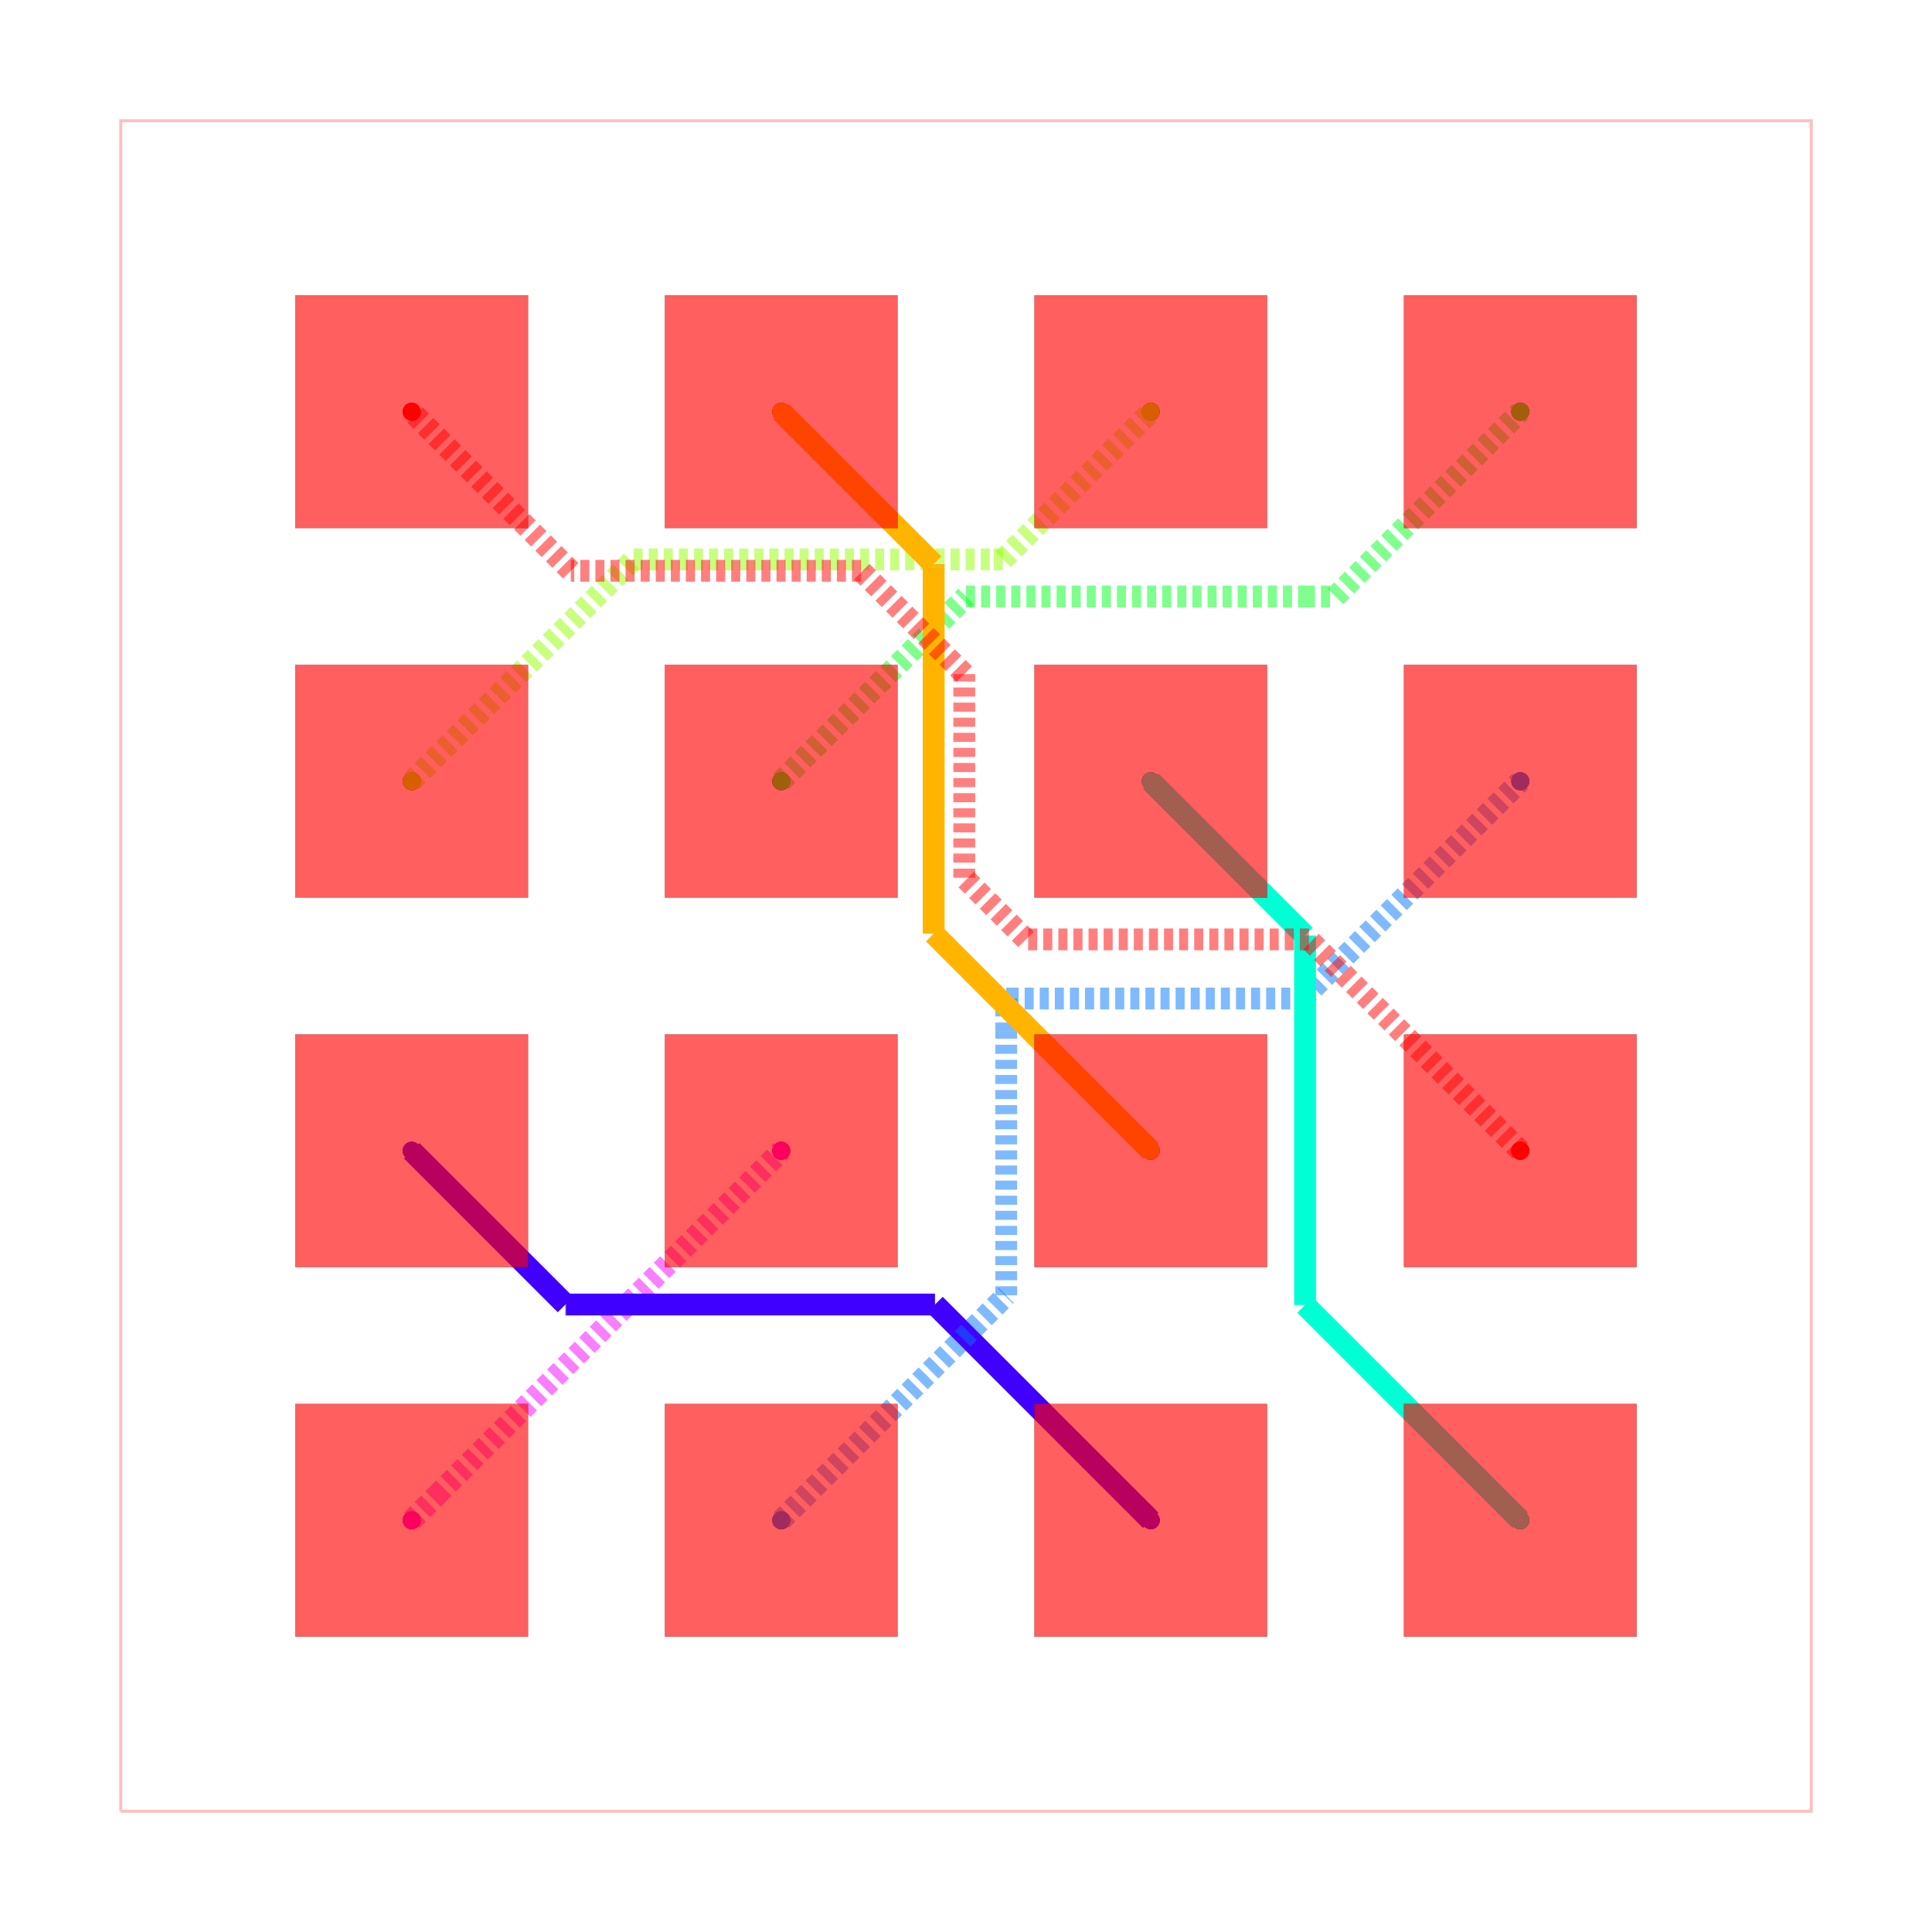
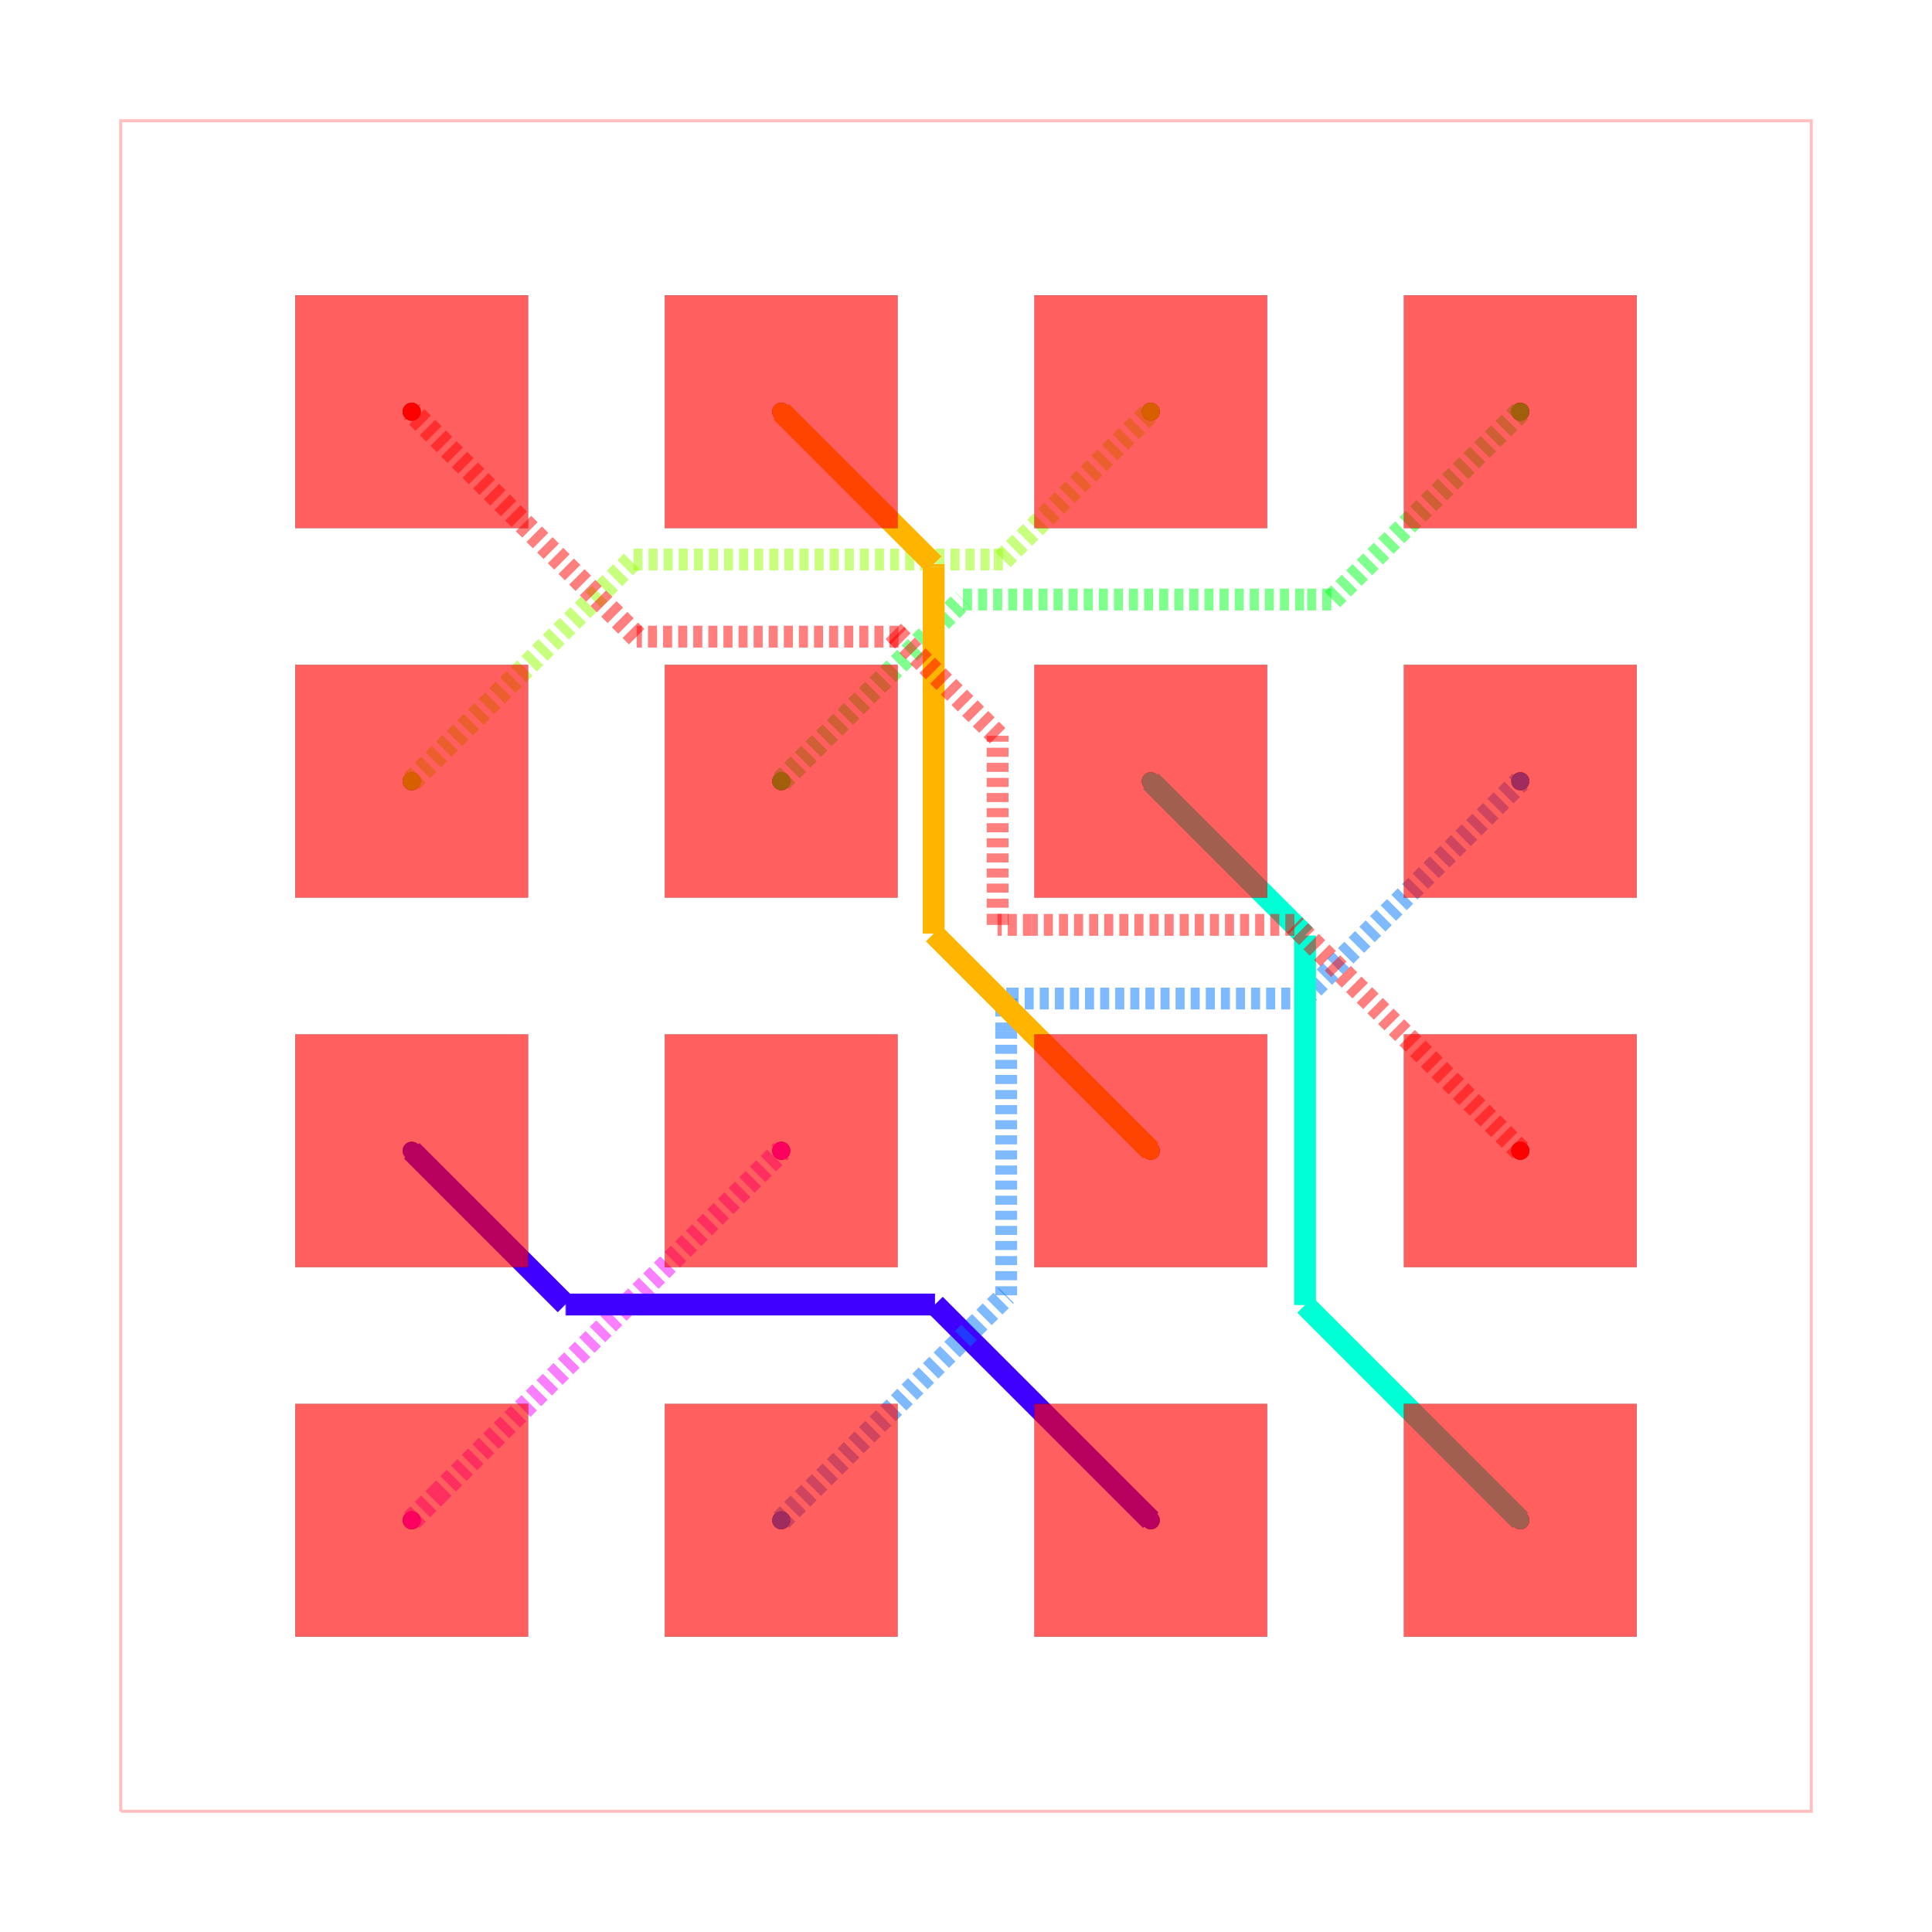
<svg xmlns="http://www.w3.org/2000/svg" width="640" height="640" viewBox="0 0 640 640">
  <rect width="100%" height="100%" fill="white" />
  <g>
    <circle data-type="point" data-label="source_net_0 pcb_port_0" data-x="-3.81" data-y="3.81" cx="136.386" cy="136.386" r="3" fill="black" />
  </g>
  <g>
    <circle data-type="point" data-label="source_net_0 pcb_port_11" data-x="3.81" data-y="-1.27" cx="503.614" cy="381.205" r="3" fill="black" />
  </g>
  <g>
    <circle data-type="point" data-label="source_net_1 pcb_port_1" data-x="-1.27" data-y="3.81" cx="258.795" cy="136.386" r="3" fill="black" />
  </g>
  <g>
    <circle data-type="point" data-label="source_net_1 pcb_port_10" data-x="1.27" data-y="-1.27" cx="381.205" cy="381.205" r="3" fill="black" />
  </g>
  <g>
    <circle data-type="point" data-label="source_net_2 pcb_port_2" data-x="1.27" data-y="3.81" cx="381.205" cy="136.386" r="3" fill="black" />
  </g>
  <g>
    <circle data-type="point" data-label="source_net_2 pcb_port_4" data-x="-3.81" data-y="1.27" cx="136.386" cy="258.795" r="3" fill="black" />
  </g>
  <g>
    <circle data-type="point" data-label="source_net_3 pcb_port_3" data-x="3.81" data-y="3.81" cx="503.614" cy="136.386" r="3" fill="black" />
  </g>
  <g>
    <circle data-type="point" data-label="source_net_3 pcb_port_5" data-x="-1.27" data-y="1.27" cx="258.795" cy="258.795" r="3" fill="black" />
  </g>
  <g>
    <circle data-type="point" data-label="source_net_4 pcb_port_6" data-x="1.27" data-y="1.27" cx="381.205" cy="258.795" r="3" fill="black" />
  </g>
  <g>
    <circle data-type="point" data-label="source_net_4 pcb_port_15" data-x="3.81" data-y="-3.81" cx="503.614" cy="503.614" r="3" fill="black" />
  </g>
  <g>
    <circle data-type="point" data-label="source_net_5 pcb_port_7" data-x="3.81" data-y="1.27" cx="503.614" cy="258.795" r="3" fill="black" />
  </g>
  <g>
    <circle data-type="point" data-label="source_net_5 pcb_port_13" data-x="-1.27" data-y="-3.81" cx="258.795" cy="503.614" r="3" fill="black" />
  </g>
  <g>
    <circle data-type="point" data-label="source_net_6 pcb_port_8" data-x="-3.81" data-y="-1.27" cx="136.386" cy="381.205" r="3" fill="black" />
  </g>
  <g>
    <circle data-type="point" data-label="source_net_6 pcb_port_14" data-x="1.27" data-y="-3.81" cx="381.205" cy="503.614" r="3" fill="black" />
  </g>
  <g>
    <circle data-type="point" data-label="source_net_7 pcb_port_9" data-x="-1.27" data-y="-1.27" cx="258.795" cy="381.205" r="3" fill="black" />
  </g>
  <g>
    <circle data-type="point" data-label="source_net_7 pcb_port_12" data-x="-3.81" data-y="-3.81" cx="136.386" cy="503.614" r="3" fill="black" />
  </g>
  <g>
    <circle data-type="point" data-label="source_net_0 (top,inner1,inner2,bottom)" data-x="-3.81" data-y="3.81" cx="136.386" cy="136.386" r="3" fill="hsl(0, 100%, 50%)" />
  </g>
  <g>
    <circle data-type="point" data-label="source_net_0 (top,inner1,inner2,bottom)" data-x="3.81" data-y="-1.27" cx="503.614" cy="381.205" r="3" fill="hsl(0, 100%, 50%)" />
  </g>
  <g>
    <circle data-type="point" data-label="source_net_1 (top,inner1,inner2,bottom)" data-x="-1.27" data-y="3.81" cx="258.795" cy="136.386" r="3" fill="hsl(42.5, 100%, 50%)" />
  </g>
  <g>
    <circle data-type="point" data-label="source_net_1 (top,inner1,inner2,bottom)" data-x="1.27" data-y="-1.27" cx="381.205" cy="381.205" r="3" fill="hsl(42.5, 100%, 50%)" />
  </g>
  <g>
    <circle data-type="point" data-label="source_net_2 (top,inner1,inner2,bottom)" data-x="1.27" data-y="3.81" cx="381.205" cy="136.386" r="3" fill="hsl(85, 100%, 50%)" />
  </g>
  <g>
    <circle data-type="point" data-label="source_net_2 (top,inner1,inner2,bottom)" data-x="-3.81" data-y="1.27" cx="136.386" cy="258.795" r="3" fill="hsl(85, 100%, 50%)" />
  </g>
  <g>
    <circle data-type="point" data-label="source_net_3 (top,inner1,inner2,bottom)" data-x="3.81" data-y="3.81" cx="503.614" cy="136.386" r="3" fill="hsl(127.5, 100%, 50%)" />
  </g>
  <g>
    <circle data-type="point" data-label="source_net_3 (top,inner1,inner2,bottom)" data-x="-1.27" data-y="1.27" cx="258.795" cy="258.795" r="3" fill="hsl(127.5, 100%, 50%)" />
  </g>
  <g>
    <circle data-type="point" data-label="source_net_4 (top,inner1,inner2,bottom)" data-x="1.27" data-y="1.27" cx="381.205" cy="258.795" r="3" fill="hsl(170, 100%, 50%)" />
  </g>
  <g>
    <circle data-type="point" data-label="source_net_4 (top,inner1,inner2,bottom)" data-x="3.81" data-y="-3.81" cx="503.614" cy="503.614" r="3" fill="hsl(170, 100%, 50%)" />
  </g>
  <g>
    <circle data-type="point" data-label="source_net_5 (top,inner1,inner2,bottom)" data-x="3.81" data-y="1.27" cx="503.614" cy="258.795" r="3" fill="hsl(212.5, 100%, 50%)" />
  </g>
  <g>
    <circle data-type="point" data-label="source_net_5 (top,inner1,inner2,bottom)" data-x="-1.27" data-y="-3.81" cx="258.795" cy="503.614" r="3" fill="hsl(212.5, 100%, 50%)" />
  </g>
  <g>
    <circle data-type="point" data-label="source_net_6 (top,inner1,inner2,bottom)" data-x="-3.81" data-y="-1.27" cx="136.386" cy="381.205" r="3" fill="hsl(255, 100%, 50%)" />
  </g>
  <g>
    <circle data-type="point" data-label="source_net_6 (top,inner1,inner2,bottom)" data-x="1.27" data-y="-3.81" cx="381.205" cy="503.614" r="3" fill="hsl(255, 100%, 50%)" />
  </g>
  <g>
    <circle data-type="point" data-label="source_net_7 (top,inner1,inner2,bottom)" data-x="-1.27" data-y="-1.27" cx="258.795" cy="381.205" r="3" fill="hsl(297.5, 100%, 50%)" />
  </g>
  <g>
    <circle data-type="point" data-label="source_net_7 (top,inner1,inner2,bottom)" data-x="-3.81" data-y="-3.81" cx="136.386" cy="503.614" r="3" fill="hsl(297.5, 100%, 50%)" />
  </g>
  <g>
    <polyline data-points="-5.8100000000000005,-5.8100000000000005 5.8100000000000005,-5.8100000000000005 5.8100000000000005,5.8100000000000005 -5.8100000000000005,5.8100000000000005 -5.8100000000000005,-5.8100000000000005" data-type="line" data-label="" points="40,600 600,600 600,40 40,40 40,600" fill="none" stroke="rgba(255,0,0,0.25)" stroke-width="1px" />
  </g>
  <g>
    <polyline data-points="-3.81,-3.81 -3.81,-3.81" data-type="line" data-label="" points="136.386,503.614 136.386,503.614" fill="none" stroke="rgba(242,0,255,0.5)" stroke-width="7.229" stroke-dasharray="3 2" />
  </g>
  <g>
    <polyline data-points="-3.81,-3.81 -3.6332282258262074,-3.6332282258262074" data-type="line" data-label="" points="136.386,503.614 144.905,495.095" fill="none" stroke="rgba(242,0,255,0.5)" stroke-width="7.229" stroke-dasharray="3 2" />
  </g>
  <g>
    <polyline data-points="-3.6332282258262074,-3.6332282258262074 -3.6332282258262074,-3.6332282258262074" data-type="line" data-label="" points="144.905,495.095 144.905,495.095" fill="none" stroke="rgba(242,0,255,0.5)" stroke-width="7.229" stroke-dasharray="3 2" />
  </g>
  <g>
    <polyline data-points="-3.6332282258262074,-3.6332282258262074 -1.27,-1.27" data-type="line" data-label="" points="144.905,495.095 258.795,381.205" fill="none" stroke="rgba(242,0,255,0.5)" stroke-width="7.229" stroke-dasharray="3 2" />
  </g>
  <g>
    <polyline data-points="1.27,-3.81 -0.2130849889956945,-2.3269150110043055" data-type="line" data-label="" points="381.205,503.614 309.731,432.14" fill="none" stroke="hsl(255, 100%, 50%)" stroke-width="7.229" />
  </g>
  <g>
    <polyline data-points="-0.2130849889956945,-2.3269150110043055 -2.748090736388127,-2.3269150110043055" data-type="line" data-label="" points="309.731,432.14 187.562,432.14" fill="none" stroke="hsl(255, 100%, 50%)" stroke-width="7.229" />
  </g>
  <g>
    <polyline data-points="-2.748090736388127,-2.3269150110043055 -2.7530849889956945,-2.3269150110043055" data-type="line" data-label="" points="187.562,432.14 187.321,432.14" fill="none" stroke="hsl(255, 100%, 50%)" stroke-width="7.229" />
  </g>
  <g>
    <polyline data-points="-2.7530849889956945,-2.3269150110043055 -3.81,-1.27" data-type="line" data-label="" points="187.321,432.14 136.386,381.205" fill="none" stroke="hsl(255, 100%, 50%)" stroke-width="7.229" />
  </g>
  <g>
    <polyline data-points="-1.27,-3.81 0.2764037384543867,-2.2635962615456133" data-type="line" data-label="" points="258.795,503.614 333.321,429.089" fill="none" stroke="rgba(0,119,255,0.5)" stroke-width="7.229" stroke-dasharray="3 2" />
  </g>
  <g>
    <polyline data-points="0.2764037384543867,-2.2635962615456133 0.2764037384543867,-0.450630272254092" data-type="line" data-label="" points="333.321,429.089 333.321,341.717" fill="none" stroke="rgba(0,119,255,0.5)" stroke-width="7.229" stroke-dasharray="3 2" />
  </g>
  <g>
    <polyline data-points="0.2764037384543867,-0.450630272254092 0.2764037384543867,-0.22359626154561374" data-type="line" data-label="" points="333.321,341.717 333.321,330.776" fill="none" stroke="rgba(0,119,255,0.5)" stroke-width="7.229" stroke-dasharray="3 2" />
  </g>
  <g>
    <polyline data-points="0.2764037384543867,-0.22359626154561374 0.29935634837186226,-0.22359626154561374" data-type="line" data-label="" points="333.321,330.776 334.427,330.776" fill="none" stroke="rgba(0,119,255,0.5)" stroke-width="7.229" stroke-dasharray="3 2" />
  </g>
  <g>
    <polyline data-points="0.29935634837186226,-0.22359626154561374 2.3164037384543863,-0.22359626154561374" data-type="line" data-label="" points="334.427,330.776 431.634,330.776" fill="none" stroke="rgba(0,119,255,0.5)" stroke-width="7.229" stroke-dasharray="3 2" />
  </g>
  <g>
    <polyline data-points="2.3164037384543863,-0.22359626154561374 3.81,1.27" data-type="line" data-label="" points="431.634,330.776 503.614,258.795" fill="none" stroke="rgba(0,119,255,0.5)" stroke-width="7.229" stroke-dasharray="3 2" />
  </g>
  <g>
-     <polyline data-points="3.81,-3.81 2.330451321508649,-2.330451321508649" data-type="line" data-label="" points="503.614,503.614 432.311,432.311" fill="none" stroke="hsl(170, 100%, 50%)" stroke-width="7.229" />
-   </g>
-   <g>
-     <polyline data-points="2.330451321508649,-2.330451321508649 2.330451321508649,0.20954867849135106" data-type="line" data-label="" points="432.311,432.311 432.311,309.901" fill="none" stroke="hsl(170, 100%, 50%)" stroke-width="7.229" />
-   </g>
-   <g>
-     <polyline data-points="2.330451321508649,0.20954867849135106 2.330451321508649,0.20954867849135106" data-type="line" data-label="" points="432.311,309.901 432.311,309.901" fill="none" stroke="hsl(170, 100%, 50%)" stroke-width="7.229" />
-   </g>
-   <g>
-     <polyline data-points="2.330451321508649,0.20954867849135106 1.27,1.27" data-type="line" data-label="" points="432.311,309.901 381.205,258.795" fill="none" stroke="hsl(170, 100%, 50%)" stroke-width="7.229" />
-   </g>
-   <g>
-     <polyline data-points="-1.27,1.27 0,2.54" data-type="line" data-label="" points="258.795,258.795 320,197.59" fill="none" stroke="rgba(0,255,30,0.5)" stroke-width="7.229" stroke-dasharray="3 2" />
-   </g>
-   <g>
-     <polyline data-points="0,2.54 2.336415311571351,2.54" data-type="line" data-label="" points="320,197.59 432.598,197.59" fill="none" stroke="rgba(0,255,30,0.5)" stroke-width="7.229" stroke-dasharray="3 2" />
-   </g>
-   <g>
-     <polyline data-points="2.336415311571351,2.54 2.54,2.54" data-type="line" data-label="" points="432.598,197.59 442.41,197.59" fill="none" stroke="rgba(0,255,30,0.5)" stroke-width="7.229" stroke-dasharray="3 2" />
-   </g>
-   <g>
-     <polyline data-points="2.54,2.54 3.81,3.81" data-type="line" data-label="" points="442.41,197.59 503.614,136.386" fill="none" stroke="rgba(0,255,30,0.5)" stroke-width="7.229" stroke-dasharray="3 2" />
-   </g>
-   <g>
-     <polyline data-points="-3.81,1.27 -2.2850080130958608,2.7949919869041393" data-type="line" data-label="" points="136.386,258.795 209.879,185.302" fill="none" stroke="rgba(149,255,0,0.5)" stroke-width="7.229" stroke-dasharray="3 2" />
-   </g>
-   <g>
-     <polyline data-points="-2.2850080130958608,2.7949919869041393 0.19080701273405637,2.7949919869041393" data-type="line" data-label="" points="209.879,185.302 329.196,185.302" fill="none" stroke="rgba(149,255,0,0.5)" stroke-width="7.229" stroke-dasharray="3 2" />
-   </g>
-   <g>
-     <polyline data-points="0.19080701273405637,2.7949919869041393 0.25499198690413927,2.7949919869041393" data-type="line" data-label="" points="329.196,185.302 332.289,185.302" fill="none" stroke="rgba(149,255,0,0.5)" stroke-width="7.229" stroke-dasharray="3 2" />
-   </g>
-   <g>
-     <polyline data-points="0.25499198690413927,2.7949919869041393 1.27,3.81" data-type="line" data-label="" points="332.289,185.302 381.205,136.386" fill="none" stroke="rgba(149,255,0,0.5)" stroke-width="7.229" stroke-dasharray="3 2" />
+     <polyline data-points="3.81,-3.81 2.330452129847611,-2.330452129847611" data-type="line" data-label="" points="503.614,503.614 432.311,432.311" fill="none" stroke="hsl(170, 100%, 50%)" stroke-width="7.229" />
+   </g>
+   <g>
+     <polyline data-points="2.330452129847611,-2.330452129847611 2.330452129847611,0.2095478701523889" data-type="line" data-label="" points="432.311,432.311 432.311,309.901" fill="none" stroke="hsl(170, 100%, 50%)" stroke-width="7.229" />
+   </g>
+   <g>
+     <polyline data-points="2.330452129847611,0.2095478701523889 2.330452129847611,0.2095478701523889" data-type="line" data-label="" points="432.311,309.901 432.311,309.901" fill="none" stroke="hsl(170, 100%, 50%)" stroke-width="7.229" />
+   </g>
+   <g>
+     <polyline data-points="2.330452129847611,0.2095478701523889 1.27,1.27" data-type="line" data-label="" points="432.311,309.901 381.205,258.795" fill="none" stroke="hsl(170, 100%, 50%)" stroke-width="7.229" />
+   </g>
+   <g>
+     <polyline data-points="-1.27,1.27 -0.02089902744261618,2.519100972557384" data-type="line" data-label="" points="258.795,258.795 318.993,198.598" fill="none" stroke="rgba(0,255,30,0.5)" stroke-width="7.229" stroke-dasharray="3 2" />
+   </g>
+   <g>
+     <polyline data-points="-0.02089902744261618,2.519100972557384 2.345064553064839,2.519100972557384" data-type="line" data-label="" points="318.993,198.598 433.015,198.598" fill="none" stroke="rgba(0,255,30,0.5)" stroke-width="7.229" stroke-dasharray="3 2" />
+   </g>
+   <g>
+     <polyline data-points="2.345064553064839,2.519100972557384 2.519100972557384,2.519100972557384" data-type="line" data-label="" points="433.015,198.598 441.402,198.598" fill="none" stroke="rgba(0,255,30,0.5)" stroke-width="7.229" stroke-dasharray="3 2" />
+   </g>
+   <g>
+     <polyline data-points="2.519100972557384,2.519100972557384 3.81,3.81" data-type="line" data-label="" points="441.402,198.598 503.614,136.386" fill="none" stroke="rgba(0,255,30,0.5)" stroke-width="7.229" stroke-dasharray="3 2" />
+   </g>
+   <g>
+     <polyline data-points="-3.81,1.27 -2.2858782846559484,2.7941217153440516" data-type="line" data-label="" points="136.386,258.795 209.837,185.344" fill="none" stroke="rgba(149,255,0,0.5)" stroke-width="7.229" stroke-dasharray="3 2" />
+   </g>
+   <g>
+     <polyline data-points="-2.2858782846559484,2.7941217153440516 0.1911662290224468,2.7941217153440516" data-type="line" data-label="" points="209.837,185.344 329.213,185.344" fill="none" stroke="rgba(149,255,0,0.5)" stroke-width="7.229" stroke-dasharray="3 2" />
+   </g>
+   <g>
+     <polyline data-points="0.1911662290224468,2.7941217153440516 0.2541217153440516,2.7941217153440516" data-type="line" data-label="" points="329.213,185.344 332.247,185.344" fill="none" stroke="rgba(149,255,0,0.5)" stroke-width="7.229" stroke-dasharray="3 2" />
+   </g>
+   <g>
+     <polyline data-points="0.2541217153440516,2.7941217153440516 1.27,3.81" data-type="line" data-label="" points="332.247,185.344 381.205,136.386" fill="none" stroke="rgba(149,255,0,0.5)" stroke-width="7.229" stroke-dasharray="3 2" />
  </g>
  <g>
    <polyline data-points="1.27,-1.27 -0.22225880151477906,0.22225880151477906" data-type="line" data-label="" points="381.205,381.205 309.289,309.289" fill="none" stroke="hsl(42.5, 100%, 50%)" stroke-width="7.229" />
  </g>
  <g>
    <polyline data-points="-0.22225880151477906,0.22225880151477906 -0.22225880151477911,2.7442906795709923" data-type="line" data-label="" points="309.289,309.289 309.289,187.745" fill="none" stroke="hsl(42.5, 100%, 50%)" stroke-width="7.229" />
  </g>
  <g>
    <polyline data-points="-0.22225880151477911,2.7442906795709923 -0.22225880151477911,2.762258801514779" data-type="line" data-label="" points="309.289,187.745 309.289,186.879" fill="none" stroke="hsl(42.5, 100%, 50%)" stroke-width="7.229" />
  </g>
  <g>
    <polyline data-points="-0.22225880151477911,2.762258801514779 -1.27,3.81" data-type="line" data-label="" points="309.289,186.879 258.795,136.386" fill="none" stroke="hsl(42.5, 100%, 50%)" stroke-width="7.229" />
  </g>
  <g>
-     <polyline data-points="3.81,-1.27 2.3570218308191966,0.18297816918080345" data-type="line" data-label="" points="503.614,381.205 433.591,311.182" fill="none" stroke="rgba(255,0,0,0.5)" stroke-width="7.229" stroke-dasharray="3 2" />
-   </g>
-   <g>
-     <polyline data-points="2.3570218308191966,0.18297816918080345 0.41227241912039153,0.18297816918080356" data-type="line" data-label="" points="433.591,311.182 339.869,311.182" fill="none" stroke="rgba(255,0,0,0.5)" stroke-width="7.229" stroke-dasharray="3 2" />
-   </g>
-   <g>
-     <polyline data-points="0.41227241912039153,0.18297816918080356 -0.01178211636903187,0.607032704670227" data-type="line" data-label="" points="339.869,311.182 319.432,290.745" fill="none" stroke="rgba(255,0,0,0.5)" stroke-width="7.229" stroke-dasharray="3 2" />
-   </g>
-   <g>
-     <polyline data-points="-0.01178211636903187,0.607032704670227 -0.01178211636903189,2.006712410556" data-type="line" data-label="" points="319.432,290.745 319.432,223.291" fill="none" stroke="rgba(255,0,0,0.5)" stroke-width="7.229" stroke-dasharray="3 2" />
-   </g>
-   <g>
-     <polyline data-points="-0.01178211636903189,2.006712410556 -0.7216465199145312,2.7165768141014994" data-type="line" data-label="" points="319.432,223.291 285.222,189.081" fill="none" stroke="rgba(255,0,0,0.5)" stroke-width="7.229" stroke-dasharray="3 2" />
-   </g>
-   <g>
-     <polyline data-points="-0.7216465199145312,2.7165768141014994 -2.7165768141014994,2.7165768141014994" data-type="line" data-label="" points="285.222,189.081 189.081,189.081" fill="none" stroke="rgba(255,0,0,0.5)" stroke-width="7.229" stroke-dasharray="3 2" />
-   </g>
-   <g>
-     <polyline data-points="-2.7165768141014994,2.7165768141014994 -2.7165768141014994,2.7165768141014994" data-type="line" data-label="" points="189.081,189.081 189.081,189.081" fill="none" stroke="rgba(255,0,0,0.5)" stroke-width="7.229" stroke-dasharray="3 2" />
-   </g>
-   <g>
-     <polyline data-points="-2.7165768141014994,2.7165768141014994 -3.81,3.81" data-type="line" data-label="" points="189.081,189.081 136.386,136.386" fill="none" stroke="rgba(255,0,0,0.5)" stroke-width="7.229" stroke-dasharray="3 2" />
+     <polyline data-points="3.81,-1.27 2.2573785785313176,0.2826214214686824" data-type="line" data-label="" points="503.614,381.205 428.789,306.38" fill="none" stroke="rgba(255,0,0,0.5)" stroke-width="7.229" stroke-dasharray="3 2" />
+   </g>
+   <g>
+     <polyline data-points="2.2573785785313176,0.2826214214686824 0.4532052898704131,0.2826214214686824" data-type="line" data-label="" points="428.789,306.38 341.841,306.38" fill="none" stroke="rgba(255,0,0,0.5)" stroke-width="7.229" stroke-dasharray="3 2" />
+   </g>
+   <g>
+     <polyline data-points="0.4532052898704131,0.2826214214686824 0.21737857853131756,0.2826214214686824" data-type="line" data-label="" points="341.841,306.38 330.476,306.38" fill="none" stroke="rgba(255,0,0,0.5)" stroke-width="7.229" stroke-dasharray="3 2" />
+   </g>
+   <g>
+     <polyline data-points="0.21737857853131756,0.2826214214686824 0.21737857853131756,0.29678097160434963" data-type="line" data-label="" points="330.476,306.38 330.476,305.697" fill="none" stroke="rgba(255,0,0,0.5)" stroke-width="7.229" stroke-dasharray="3 2" />
+   </g>
+   <g>
+     <polyline data-points="0.21737857853131756,0.29678097160434963 0.21737857853131756,1.5826214214686827" data-type="line" data-label="" points="330.476,305.697 330.476,243.729" fill="none" stroke="rgba(255,0,0,0.5)" stroke-width="7.229" stroke-dasharray="3 2" />
+   </g>
+   <g>
+     <polyline data-points="0.21737857853131756,1.5826214214686827 -0.28720168163403875,2.087201681634039" data-type="line" data-label="" points="330.476,243.729 306.159,219.412" fill="none" stroke="rgba(255,0,0,0.5)" stroke-width="7.229" stroke-dasharray="3 2" />
+   </g>
+   <g>
+     <polyline data-points="-0.28720168163403875,2.087201681634039 -0.5,2.3000000000000003" data-type="line" data-label="" points="306.159,219.412 295.904,209.157" fill="none" stroke="rgba(255,0,0,0.5)" stroke-width="7.229" stroke-dasharray="3 2" />
+   </g>
+   <g>
+     <polyline data-points="-0.5,2.3000000000000003 -0.4637891288235899,2.26378912882359" data-type="line" data-label="" points="295.904,209.157 297.649,210.902" fill="none" stroke="rgba(255,0,0,0.5)" stroke-width="7.229" stroke-dasharray="3 2" />
+   </g>
+   <g>
+     <polyline data-points="-0.4637891288235899,2.26378912882359 -2.26378912882359,2.26378912882359" data-type="line" data-label="" points="297.649,210.902 210.902,210.902" fill="none" stroke="rgba(255,0,0,0.5)" stroke-width="7.229" stroke-dasharray="3 2" />
+   </g>
+   <g>
+     <polyline data-points="-2.26378912882359,2.26378912882359 -3.81,3.81" data-type="line" data-label="" points="210.902,210.902 136.386,136.386" fill="none" stroke="rgba(255,0,0,0.5)" stroke-width="7.229" stroke-dasharray="3 2" />
  </g>
  <g>
    <rect data-type="rect" data-label="top, inner1, inner2, bottom" data-x="-3.81" data-y="3.81" x="97.831" y="97.831" width="77.108" height="77.108" fill="rgba(255,0,0,0.25)" stroke="black" stroke-width="0.021" />
  </g>
  <g>
    <rect data-type="rect" data-label="top, inner1, inner2, bottom" data-x="-1.27" data-y="3.81" x="220.241" y="97.831" width="77.108" height="77.108" fill="rgba(255,0,0,0.25)" stroke="black" stroke-width="0.021" />
  </g>
  <g>
    <rect data-type="rect" data-label="top, inner1, inner2, bottom" data-x="1.27" data-y="3.81" x="342.651" y="97.831" width="77.108" height="77.108" fill="rgba(255,0,0,0.25)" stroke="black" stroke-width="0.021" />
  </g>
  <g>
    <rect data-type="rect" data-label="top, inner1, inner2, bottom" data-x="3.81" data-y="3.81" x="465.06" y="97.831" width="77.108" height="77.108" fill="rgba(255,0,0,0.25)" stroke="black" stroke-width="0.021" />
  </g>
  <g>
    <rect data-type="rect" data-label="top, inner1, inner2, bottom" data-x="-3.81" data-y="1.27" x="97.831" y="220.241" width="77.108" height="77.108" fill="rgba(255,0,0,0.25)" stroke="black" stroke-width="0.021" />
  </g>
  <g>
    <rect data-type="rect" data-label="top, inner1, inner2, bottom" data-x="-1.27" data-y="1.27" x="220.241" y="220.241" width="77.108" height="77.108" fill="rgba(255,0,0,0.25)" stroke="black" stroke-width="0.021" />
  </g>
  <g>
    <rect data-type="rect" data-label="top, inner1, inner2, bottom" data-x="1.27" data-y="1.27" x="342.651" y="220.241" width="77.108" height="77.108" fill="rgba(255,0,0,0.25)" stroke="black" stroke-width="0.021" />
  </g>
  <g>
    <rect data-type="rect" data-label="top, inner1, inner2, bottom" data-x="3.81" data-y="1.27" x="465.06" y="220.241" width="77.108" height="77.108" fill="rgba(255,0,0,0.25)" stroke="black" stroke-width="0.021" />
  </g>
  <g>
    <rect data-type="rect" data-label="top, inner1, inner2, bottom" data-x="-3.81" data-y="-1.27" x="97.831" y="342.651" width="77.108" height="77.108" fill="rgba(255,0,0,0.25)" stroke="black" stroke-width="0.021" />
  </g>
  <g>
    <rect data-type="rect" data-label="top, inner1, inner2, bottom" data-x="-1.27" data-y="-1.27" x="220.241" y="342.651" width="77.108" height="77.108" fill="rgba(255,0,0,0.25)" stroke="black" stroke-width="0.021" />
  </g>
  <g>
    <rect data-type="rect" data-label="top, inner1, inner2, bottom" data-x="1.27" data-y="-1.27" x="342.651" y="342.651" width="77.108" height="77.108" fill="rgba(255,0,0,0.25)" stroke="black" stroke-width="0.021" />
  </g>
  <g>
    <rect data-type="rect" data-label="top, inner1, inner2, bottom" data-x="3.81" data-y="-1.27" x="465.06" y="342.651" width="77.108" height="77.108" fill="rgba(255,0,0,0.25)" stroke="black" stroke-width="0.021" />
  </g>
  <g>
    <rect data-type="rect" data-label="top, inner1, inner2, bottom" data-x="-3.81" data-y="-3.81" x="97.831" y="465.06" width="77.108" height="77.108" fill="rgba(255,0,0,0.25)" stroke="black" stroke-width="0.021" />
  </g>
  <g>
    <rect data-type="rect" data-label="top, inner1, inner2, bottom" data-x="-1.27" data-y="-3.81" x="220.241" y="465.06" width="77.108" height="77.108" fill="rgba(255,0,0,0.25)" stroke="black" stroke-width="0.021" />
  </g>
  <g>
    <rect data-type="rect" data-label="top, inner1, inner2, bottom" data-x="1.27" data-y="-3.81" x="342.651" y="465.06" width="77.108" height="77.108" fill="rgba(255,0,0,0.25)" stroke="black" stroke-width="0.021" />
  </g>
  <g>
    <rect data-type="rect" data-label="top, inner1, inner2, bottom" data-x="3.81" data-y="-3.81" x="465.06" y="465.06" width="77.108" height="77.108" fill="rgba(255,0,0,0.25)" stroke="black" stroke-width="0.021" />
  </g>
  <g>
    <rect data-type="rect" data-label="" data-x="-3.81" data-y="3.81" x="97.831" y="97.831" width="77.108" height="77.108" fill="rgba(255,0,0,0.5)" stroke="black" stroke-width="0.021" />
  </g>
  <g>
    <rect data-type="rect" data-label="" data-x="-1.27" data-y="3.81" x="220.241" y="97.831" width="77.108" height="77.108" fill="rgba(255,0,0,0.5)" stroke="black" stroke-width="0.021" />
  </g>
  <g>
    <rect data-type="rect" data-label="" data-x="1.27" data-y="3.81" x="342.651" y="97.831" width="77.108" height="77.108" fill="rgba(255,0,0,0.5)" stroke="black" stroke-width="0.021" />
  </g>
  <g>
    <rect data-type="rect" data-label="" data-x="3.81" data-y="3.81" x="465.06" y="97.831" width="77.108" height="77.108" fill="rgba(255,0,0,0.5)" stroke="black" stroke-width="0.021" />
  </g>
  <g>
    <rect data-type="rect" data-label="" data-x="-3.81" data-y="1.27" x="97.831" y="220.241" width="77.108" height="77.108" fill="rgba(255,0,0,0.5)" stroke="black" stroke-width="0.021" />
  </g>
  <g>
    <rect data-type="rect" data-label="" data-x="-1.27" data-y="1.27" x="220.241" y="220.241" width="77.108" height="77.108" fill="rgba(255,0,0,0.5)" stroke="black" stroke-width="0.021" />
  </g>
  <g>
    <rect data-type="rect" data-label="" data-x="1.27" data-y="1.27" x="342.651" y="220.241" width="77.108" height="77.108" fill="rgba(255,0,0,0.5)" stroke="black" stroke-width="0.021" />
  </g>
  <g>
    <rect data-type="rect" data-label="" data-x="3.81" data-y="1.27" x="465.06" y="220.241" width="77.108" height="77.108" fill="rgba(255,0,0,0.5)" stroke="black" stroke-width="0.021" />
  </g>
  <g>
    <rect data-type="rect" data-label="" data-x="-3.81" data-y="-1.27" x="97.831" y="342.651" width="77.108" height="77.108" fill="rgba(255,0,0,0.5)" stroke="black" stroke-width="0.021" />
  </g>
  <g>
    <rect data-type="rect" data-label="" data-x="-1.27" data-y="-1.27" x="220.241" y="342.651" width="77.108" height="77.108" fill="rgba(255,0,0,0.5)" stroke="black" stroke-width="0.021" />
  </g>
  <g>
    <rect data-type="rect" data-label="" data-x="1.27" data-y="-1.27" x="342.651" y="342.651" width="77.108" height="77.108" fill="rgba(255,0,0,0.5)" stroke="black" stroke-width="0.021" />
  </g>
  <g>
    <rect data-type="rect" data-label="" data-x="3.81" data-y="-1.27" x="465.06" y="342.651" width="77.108" height="77.108" fill="rgba(255,0,0,0.5)" stroke="black" stroke-width="0.021" />
  </g>
  <g>
    <rect data-type="rect" data-label="" data-x="-3.81" data-y="-3.81" x="97.831" y="465.06" width="77.108" height="77.108" fill="rgba(255,0,0,0.5)" stroke="black" stroke-width="0.021" />
  </g>
  <g>
    <rect data-type="rect" data-label="" data-x="-1.27" data-y="-3.81" x="220.241" y="465.06" width="77.108" height="77.108" fill="rgba(255,0,0,0.5)" stroke="black" stroke-width="0.021" />
  </g>
  <g>
    <rect data-type="rect" data-label="" data-x="1.27" data-y="-3.81" x="342.651" y="465.06" width="77.108" height="77.108" fill="rgba(255,0,0,0.5)" stroke="black" stroke-width="0.021" />
  </g>
  <g>
    <rect data-type="rect" data-label="" data-x="3.81" data-y="-3.81" x="465.06" y="465.06" width="77.108" height="77.108" fill="rgba(255,0,0,0.5)" stroke="black" stroke-width="0.021" />
  </g>
  <g id="crosshair" style="display: none">
    <line id="crosshair-h" y1="0" y2="640" stroke="#666" stroke-width="0.5" />
    <line id="crosshair-v" x1="0" x2="640" stroke="#666" stroke-width="0.5" />
    <text id="coordinates" font-family="monospace" font-size="12" fill="#666" />
  </g>
</svg>
